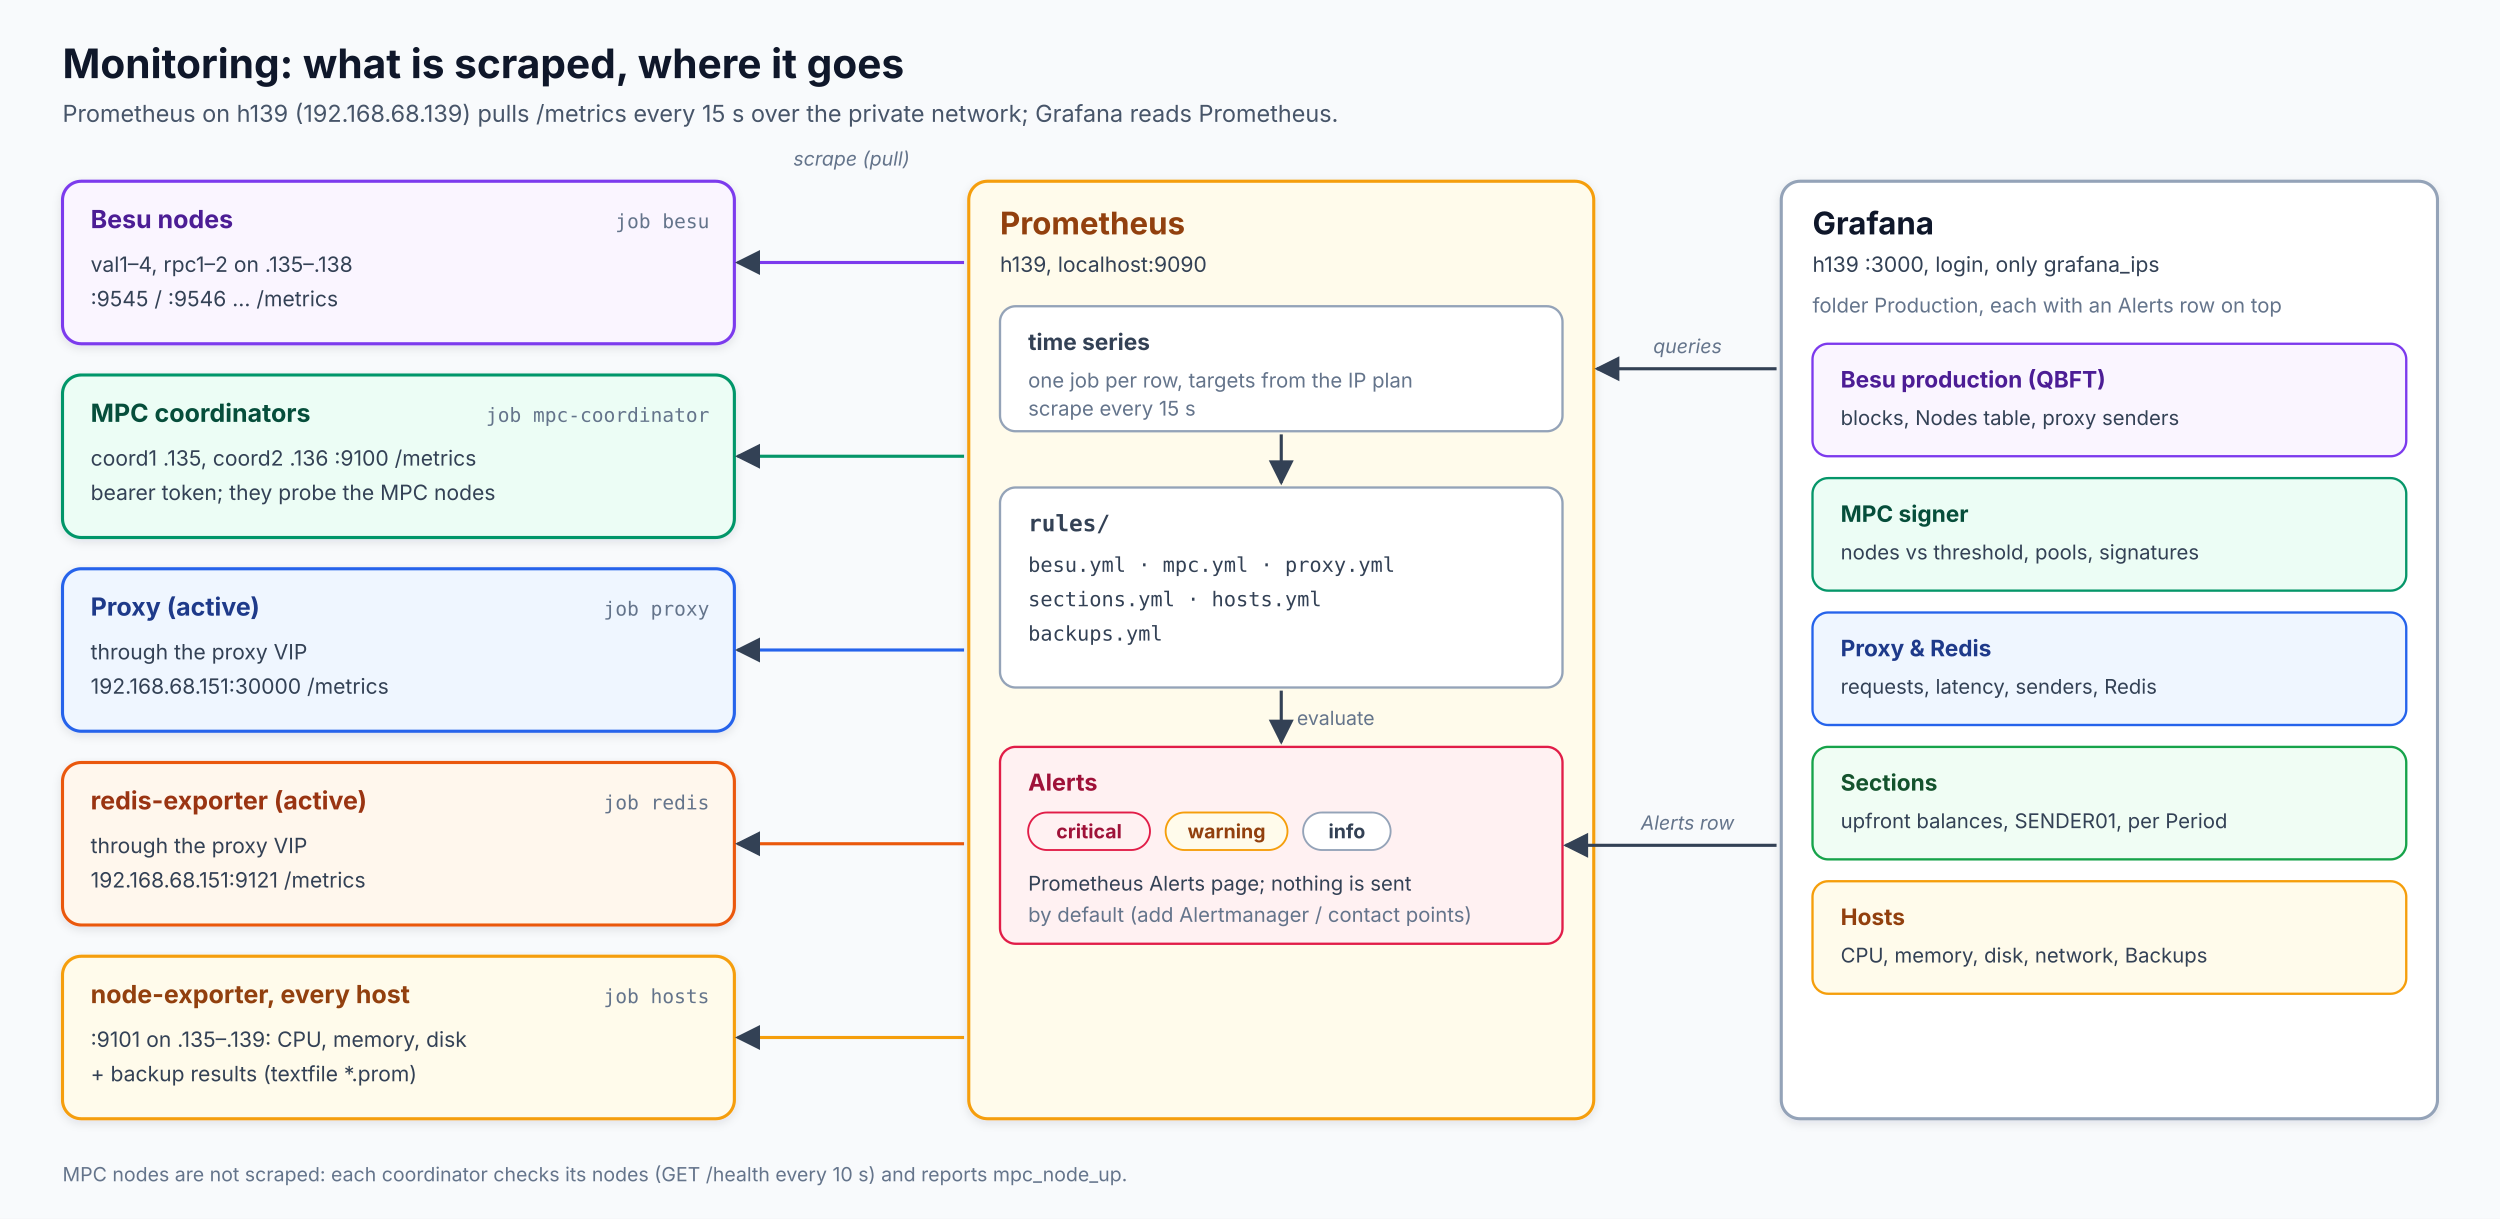
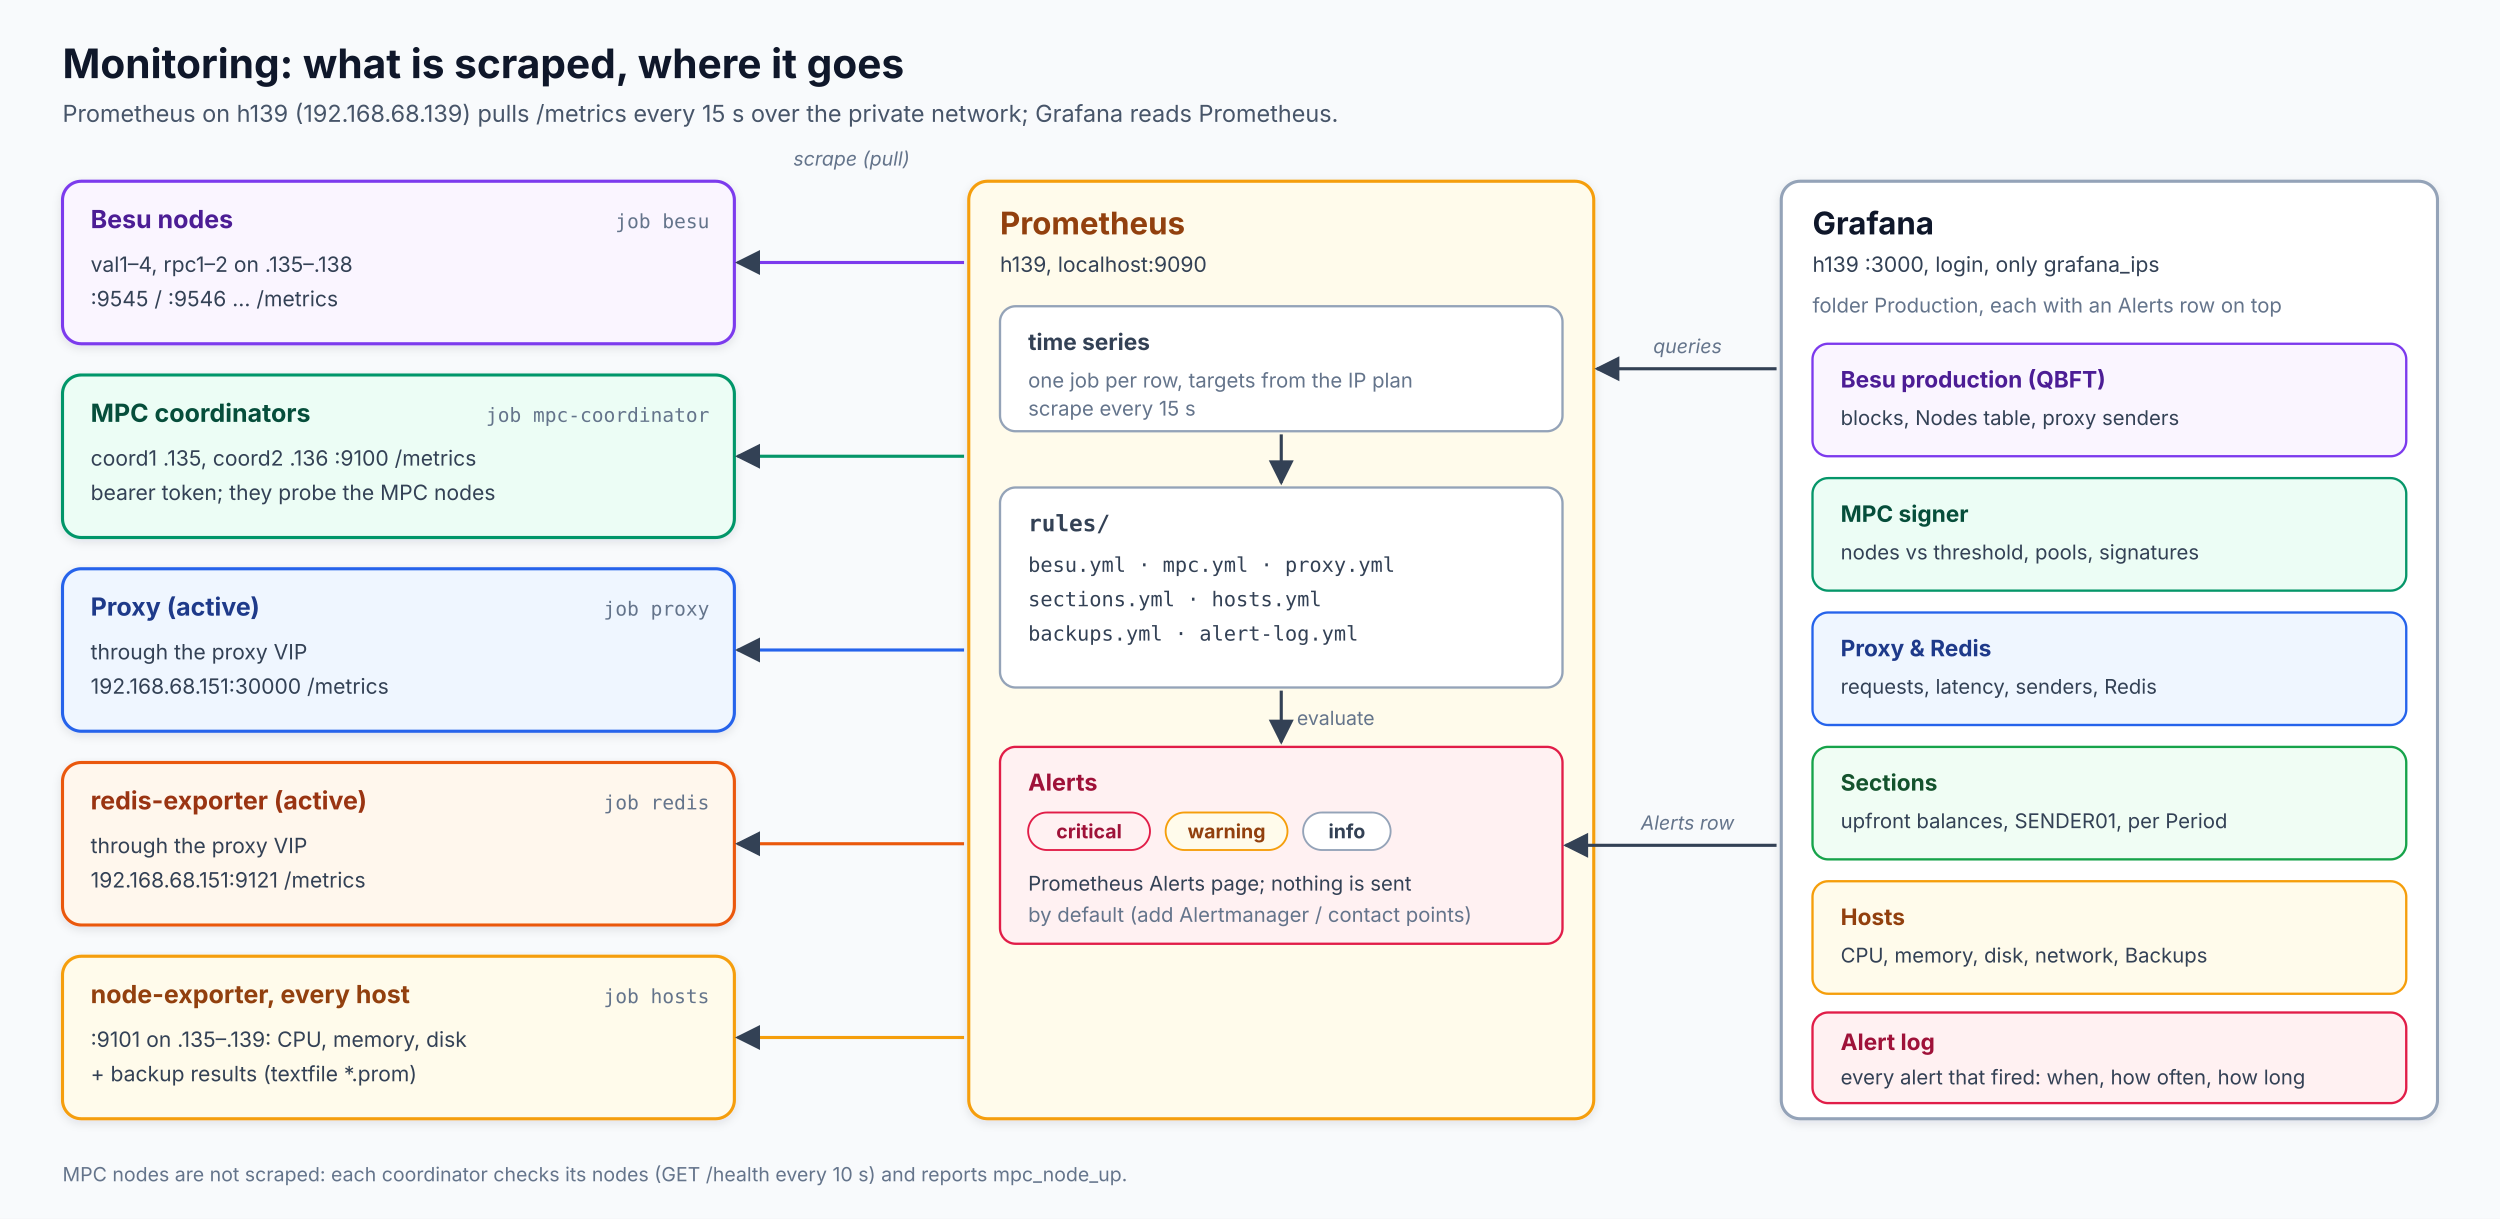
<svg xmlns="http://www.w3.org/2000/svg" width="1600" height="780" viewBox="0 0 1600 780" font-family="Inter, 'Segoe UI', Helvetica, Arial, sans-serif">
  <defs>
    <marker id="arr" viewBox="0 0 10 10" refX="9" refY="5" markerWidth="8" markerHeight="8" orient="auto-start-reverse">
      <path d="M0,0 L10,5 L0,10 z" fill="#334155" />
    </marker>
    <marker id="arrG" viewBox="0 0 10 10" refX="9" refY="5" markerWidth="8" markerHeight="8" orient="auto-start-reverse">
      <path d="M0,0 L10,5 L0,10 z" fill="#059669" />
    </marker>
    <marker id="arrP" viewBox="0 0 10 10" refX="9" refY="5" markerWidth="8" markerHeight="8" orient="auto-start-reverse">
      <path d="M0,0 L10,5 L0,10 z" fill="#7c3aed" />
    </marker>
    <marker id="arrB" viewBox="0 0 10 10" refX="9" refY="5" markerWidth="8" markerHeight="8" orient="auto-start-reverse">
      <path d="M0,0 L10,5 L0,10 z" fill="#2563eb" />
    </marker>
    <marker id="arrO" viewBox="0 0 10 10" refX="9" refY="5" markerWidth="8" markerHeight="8" orient="auto-start-reverse">
      <path d="M0,0 L10,5 L0,10 z" fill="#d97706" />
    </marker>
    <marker id="arrR" viewBox="0 0 10 10" refX="9" refY="5" markerWidth="8" markerHeight="8" orient="auto-start-reverse">
      <path d="M0,0 L10,5 L0,10 z" fill="#e11d48" />
    </marker>
    <marker id="arrC" viewBox="0 0 10 10" refX="9" refY="5" markerWidth="8" markerHeight="8" orient="auto-start-reverse">
      <path d="M0,0 L10,5 L0,10 z" fill="#0891b2" />
    </marker>
    <marker id="arrH" viewBox="0 0 10 10" refX="9" refY="5" markerWidth="8" markerHeight="8" orient="auto-start-reverse">
      <path d="M0,0 L10,5 L0,10 z" fill="#ea580c" />
    </marker>
    <marker id="arrN" viewBox="0 0 10 10" refX="9" refY="5" markerWidth="8" markerHeight="8" orient="auto-start-reverse">
      <path d="M0,0 L10,5 L0,10 z" fill="#94a3b8" />
    </marker>
    <marker id="arrM" viewBox="0 0 10 10" refX="9" refY="5" markerWidth="8" markerHeight="8" orient="auto-start-reverse">
      <path d="M0,0 L10,5 L0,10 z" fill="#16a34a" />
    </marker>
    <filter id="sh" x="-5%" y="-5%" width="110%" height="115%">
      <feDropShadow dx="0" dy="2" stdDeviation="3" flood-color="#0f172a" flood-opacity="0.10" />
    </filter>
  </defs>
  <rect width="1600" height="780" fill="#f8fafc" />
  <text x="40" y="50" font-size="26" fill="#0f172a" font-weight="700">Monitoring: what is scraped, where it goes</text>
  <text x="40" y="78" font-size="15" fill="#475569">Prometheus on h139 (192.168.68.139) pulls /metrics every 15 s over the private network; Grafana reads Prometheus.</text>
  <rect x="40" y="116" width="430" height="104" rx="12" fill="#faf5ff" stroke="#7c3aed" stroke-width="2" filter="url(#sh)" />
  <text x="58" y="146" font-size="16" fill="#4c1d95" font-weight="700">Besu nodes</text>
  <text x="454" y="146" font-size="12.5" fill="#64748b" text-anchor="end" font-family="'JetBrains Mono', Consolas, Menlo, monospace">job besu</text>
  <text x="58" y="174" font-size="13.5" fill="#334155">val1–4, rpc1–2 on .135–.138</text>
  <text x="58" y="196" font-size="13.5" fill="#334155">:9545 / :9546 …  /metrics</text>
  <polyline points="617,168.0 472,168.0" fill="none" stroke="#7c3aed" stroke-width="2" marker-end="url(#arr)" />
  <rect x="40" y="240" width="430" height="104" rx="12" fill="#ecfdf5" stroke="#059669" stroke-width="2" filter="url(#sh)" />
  <text x="58" y="270" font-size="16" fill="#064e3b" font-weight="700">MPC coordinators</text>
  <text x="454" y="270" font-size="12.5" fill="#64748b" text-anchor="end" font-family="'JetBrains Mono', Consolas, Menlo, monospace">job mpc-coordinator</text>
  <text x="58" y="298" font-size="13.5" fill="#334155">coord1 .135, coord2 .136  :9100 /metrics</text>
  <text x="58" y="320" font-size="13.5" fill="#334155">bearer token; they probe the MPC nodes</text>
  <polyline points="617,292.0 472,292.0" fill="none" stroke="#059669" stroke-width="2" marker-end="url(#arr)" />
  <rect x="40" y="364" width="430" height="104" rx="12" fill="#eff6ff" stroke="#2563eb" stroke-width="2" filter="url(#sh)" />
  <text x="58" y="394" font-size="16" fill="#1e3a8a" font-weight="700">Proxy (active)</text>
  <text x="454" y="394" font-size="12.5" fill="#64748b" text-anchor="end" font-family="'JetBrains Mono', Consolas, Menlo, monospace">job proxy</text>
  <text x="58" y="422" font-size="13.5" fill="#334155">through the proxy VIP</text>
  <text x="58" y="444" font-size="13.5" fill="#334155">192.168.68.151:30000 /metrics</text>
  <polyline points="617,416.0 472,416.0" fill="none" stroke="#2563eb" stroke-width="2" marker-end="url(#arr)" />
  <rect x="40" y="488" width="430" height="104" rx="12" fill="#fff7ed" stroke="#ea580c" stroke-width="2" filter="url(#sh)" />
  <text x="58" y="518" font-size="16" fill="#9a3412" font-weight="700">redis-exporter (active)</text>
  <text x="454" y="518" font-size="12.5" fill="#64748b" text-anchor="end" font-family="'JetBrains Mono', Consolas, Menlo, monospace">job redis</text>
  <text x="58" y="546" font-size="13.5" fill="#334155">through the proxy VIP</text>
  <text x="58" y="568" font-size="13.5" fill="#334155">192.168.68.151:9121 /metrics</text>
  <polyline points="617,540.0 472,540.0" fill="none" stroke="#ea580c" stroke-width="2" marker-end="url(#arr)" />
  <rect x="40" y="612" width="430" height="104" rx="12" fill="#fffbeb" stroke="#f59e0b" stroke-width="2" filter="url(#sh)" />
  <text x="58" y="642" font-size="16" fill="#92400e" font-weight="700">node-exporter, every host</text>
  <text x="454" y="642" font-size="12.5" fill="#64748b" text-anchor="end" font-family="'JetBrains Mono', Consolas, Menlo, monospace">job hosts</text>
  <text x="58" y="670" font-size="13.5" fill="#334155">:9101 on .135–.139: CPU, memory, disk</text>
  <text x="58" y="692" font-size="13.5" fill="#334155">+ backup results (textfile *.prom)</text>
  <polyline points="617,664.0 472,664.0" fill="none" stroke="#f59e0b" stroke-width="2" marker-end="url(#arr)" />
  <text x="545.0" y="106" font-size="12.5" fill="#64748b" text-anchor="middle" font-style="italic">scrape (pull)</text>
  <text x="40" y="756" font-size="12.5" fill="#64748b">MPC nodes are not scraped: each coordinator checks its nodes (GET /health every 10 s) and reports mpc_node_up.</text>
  <rect x="620" y="116" width="400" height="600" rx="12" fill="#fffbeb" stroke="#f59e0b" stroke-width="2" filter="url(#sh)" />
  <text x="640" y="150" font-size="20" fill="#92400e" font-weight="700">Prometheus</text>
  <text x="640" y="174" font-size="13.5" fill="#334155">h139, localhost:9090</text>
  <rect x="640" y="196" width="360" height="80" rx="10" fill="#ffffff" stroke="#94a3b8" stroke-width="1.5" />
  <text x="658" y="224" font-size="14.5" fill="#334155" font-weight="700">time series</text>
  <text x="658" y="248" font-size="13" fill="#64748b">one job per row, targets from the IP plan</text>
  <text x="658" y="266" font-size="13" fill="#64748b">scrape every 15 s</text>
  <rect x="640" y="312" width="360" height="128" rx="10" fill="#ffffff" stroke="#94a3b8" stroke-width="1.5" />
  <text x="658" y="340" font-size="14.5" fill="#334155" font-weight="700" font-family="'JetBrains Mono', Consolas, Menlo, monospace">rules/</text>
  <text x="658" y="366" font-size="13" fill="#334155" font-family="'JetBrains Mono', Consolas, Menlo, monospace">besu.yml · mpc.yml · proxy.yml</text>
  <text x="658" y="388" font-size="13" fill="#334155" font-family="'JetBrains Mono', Consolas, Menlo, monospace">sections.yml · hosts.yml</text>
-   <text x="658" y="410" font-size="13" fill="#334155" font-family="'JetBrains Mono', Consolas, Menlo, monospace">backups.yml</text>
+   <text x="658" y="410" font-size="13" fill="#334155" font-family="'JetBrains Mono', Consolas, Menlo, monospace">backups.yml · alert-log.yml</text>
  <polyline points="820.0,278 820.0,309" fill="none" stroke="#334155" stroke-width="2" marker-end="url(#arr)" />
  <rect x="640" y="478" width="360" height="126" rx="10" fill="#fff1f2" stroke="#e11d48" stroke-width="1.5" />
  <text x="658" y="506" font-size="15" fill="#9f1239" font-weight="700">Alerts</text>
  <rect x="658" y="520" width="78" height="24" rx="12.0" fill="#fff1f2" stroke="#e11d48" stroke-width="1.2" />
  <text x="697.0" y="536.5" font-size="12.5" fill="#9f1239" text-anchor="middle" font-weight="700">critical</text>
  <rect x="746" y="520" width="78" height="24" rx="12.0" fill="#fffbeb" stroke="#f59e0b" stroke-width="1.2" />
  <text x="785.0" y="536.5" font-size="12.5" fill="#92400e" text-anchor="middle" font-weight="700">warning</text>
  <rect x="834" y="520" width="56" height="24" rx="12.0" fill="#ffffff" stroke="#94a3b8" stroke-width="1.2" />
  <text x="862.0" y="536.5" font-size="12.5" fill="#334155" text-anchor="middle" font-weight="700">info</text>
  <text x="658" y="570" font-size="13" fill="#334155">Prometheus Alerts page; nothing is sent</text>
  <text x="658" y="590" font-size="13" fill="#64748b">by default (add Alertmanager / contact points)</text>
  <polyline points="820.0,442 820.0,475" fill="none" stroke="#334155" stroke-width="2" marker-end="url(#arr)" />
  <text x="830.0" y="464" font-size="12.5" fill="#64748b">evaluate</text>
  <rect x="1140" y="116" width="420" height="600" rx="12" fill="#ffffff" stroke="#94a3b8" stroke-width="2" filter="url(#sh)" />
  <text x="1160" y="150" font-size="20" fill="#0f172a" font-weight="700">Grafana</text>
  <text x="1160" y="174" font-size="13.5" fill="#334155">h139 :3000, login, only grafana_ips</text>
  <text x="1160" y="200" font-size="13" fill="#64748b">folder Production, each with an Alerts row on top</text>
  <rect x="1160" y="220" width="380" height="72" rx="10" fill="#faf5ff" stroke="#7c3aed" stroke-width="1.5" />
  <text x="1178" y="248" font-size="14.5" fill="#4c1d95" font-weight="700">Besu production (QBFT)</text>
  <text x="1178" y="272" font-size="13" fill="#334155">blocks, Nodes table, proxy senders</text>
  <rect x="1160" y="306" width="380" height="72" rx="10" fill="#ecfdf5" stroke="#059669" stroke-width="1.5" />
  <text x="1178" y="334" font-size="14.5" fill="#064e3b" font-weight="700">MPC signer</text>
  <text x="1178" y="358" font-size="13" fill="#334155">nodes vs threshold, pools, signatures</text>
  <rect x="1160" y="392" width="380" height="72" rx="10" fill="#eff6ff" stroke="#2563eb" stroke-width="1.5" />
  <text x="1178" y="420" font-size="14.5" fill="#1e3a8a" font-weight="700">Proxy &amp; Redis</text>
  <text x="1178" y="444" font-size="13" fill="#334155">requests, latency, senders, Redis</text>
  <rect x="1160" y="478" width="380" height="72" rx="10" fill="#f0fdf4" stroke="#16a34a" stroke-width="1.5" />
  <text x="1178" y="506" font-size="14.5" fill="#14532d" font-weight="700">Sections</text>
  <text x="1178" y="530" font-size="13" fill="#334155">upfront balances, SENDER01, per Period</text>
  <rect x="1160" y="564" width="380" height="72" rx="10" fill="#fffbeb" stroke="#f59e0b" stroke-width="1.5" />
  <text x="1178" y="592" font-size="14.5" fill="#92400e" font-weight="700">Hosts</text>
  <text x="1178" y="616" font-size="13" fill="#334155">CPU, memory, disk, network, Backups</text>
+   <rect x="1160" y="648" width="380" height="58" rx="10" fill="#fff1f2" stroke="#e11d48" stroke-width="1.5" />
+   <text x="1178" y="672" font-size="14.5" fill="#9f1239" font-weight="700">Alert log</text>
+   <text x="1178" y="694" font-size="13" fill="#334155">every alert that fired: when, how often, how long</text>
  <polyline points="1137,236 1022,236" fill="none" stroke="#334155" stroke-width="2" marker-end="url(#arr)" />
  <text x="1080.0" y="226" font-size="12.5" fill="#64748b" text-anchor="middle" font-style="italic">queries</text>
  <polyline points="1137,541 1002,541" fill="none" stroke="#334155" stroke-width="2" marker-end="url(#arr)" />
  <text x="1080.0" y="531" font-size="12.5" fill="#64748b" text-anchor="middle" font-style="italic">Alerts row</text>
</svg>
